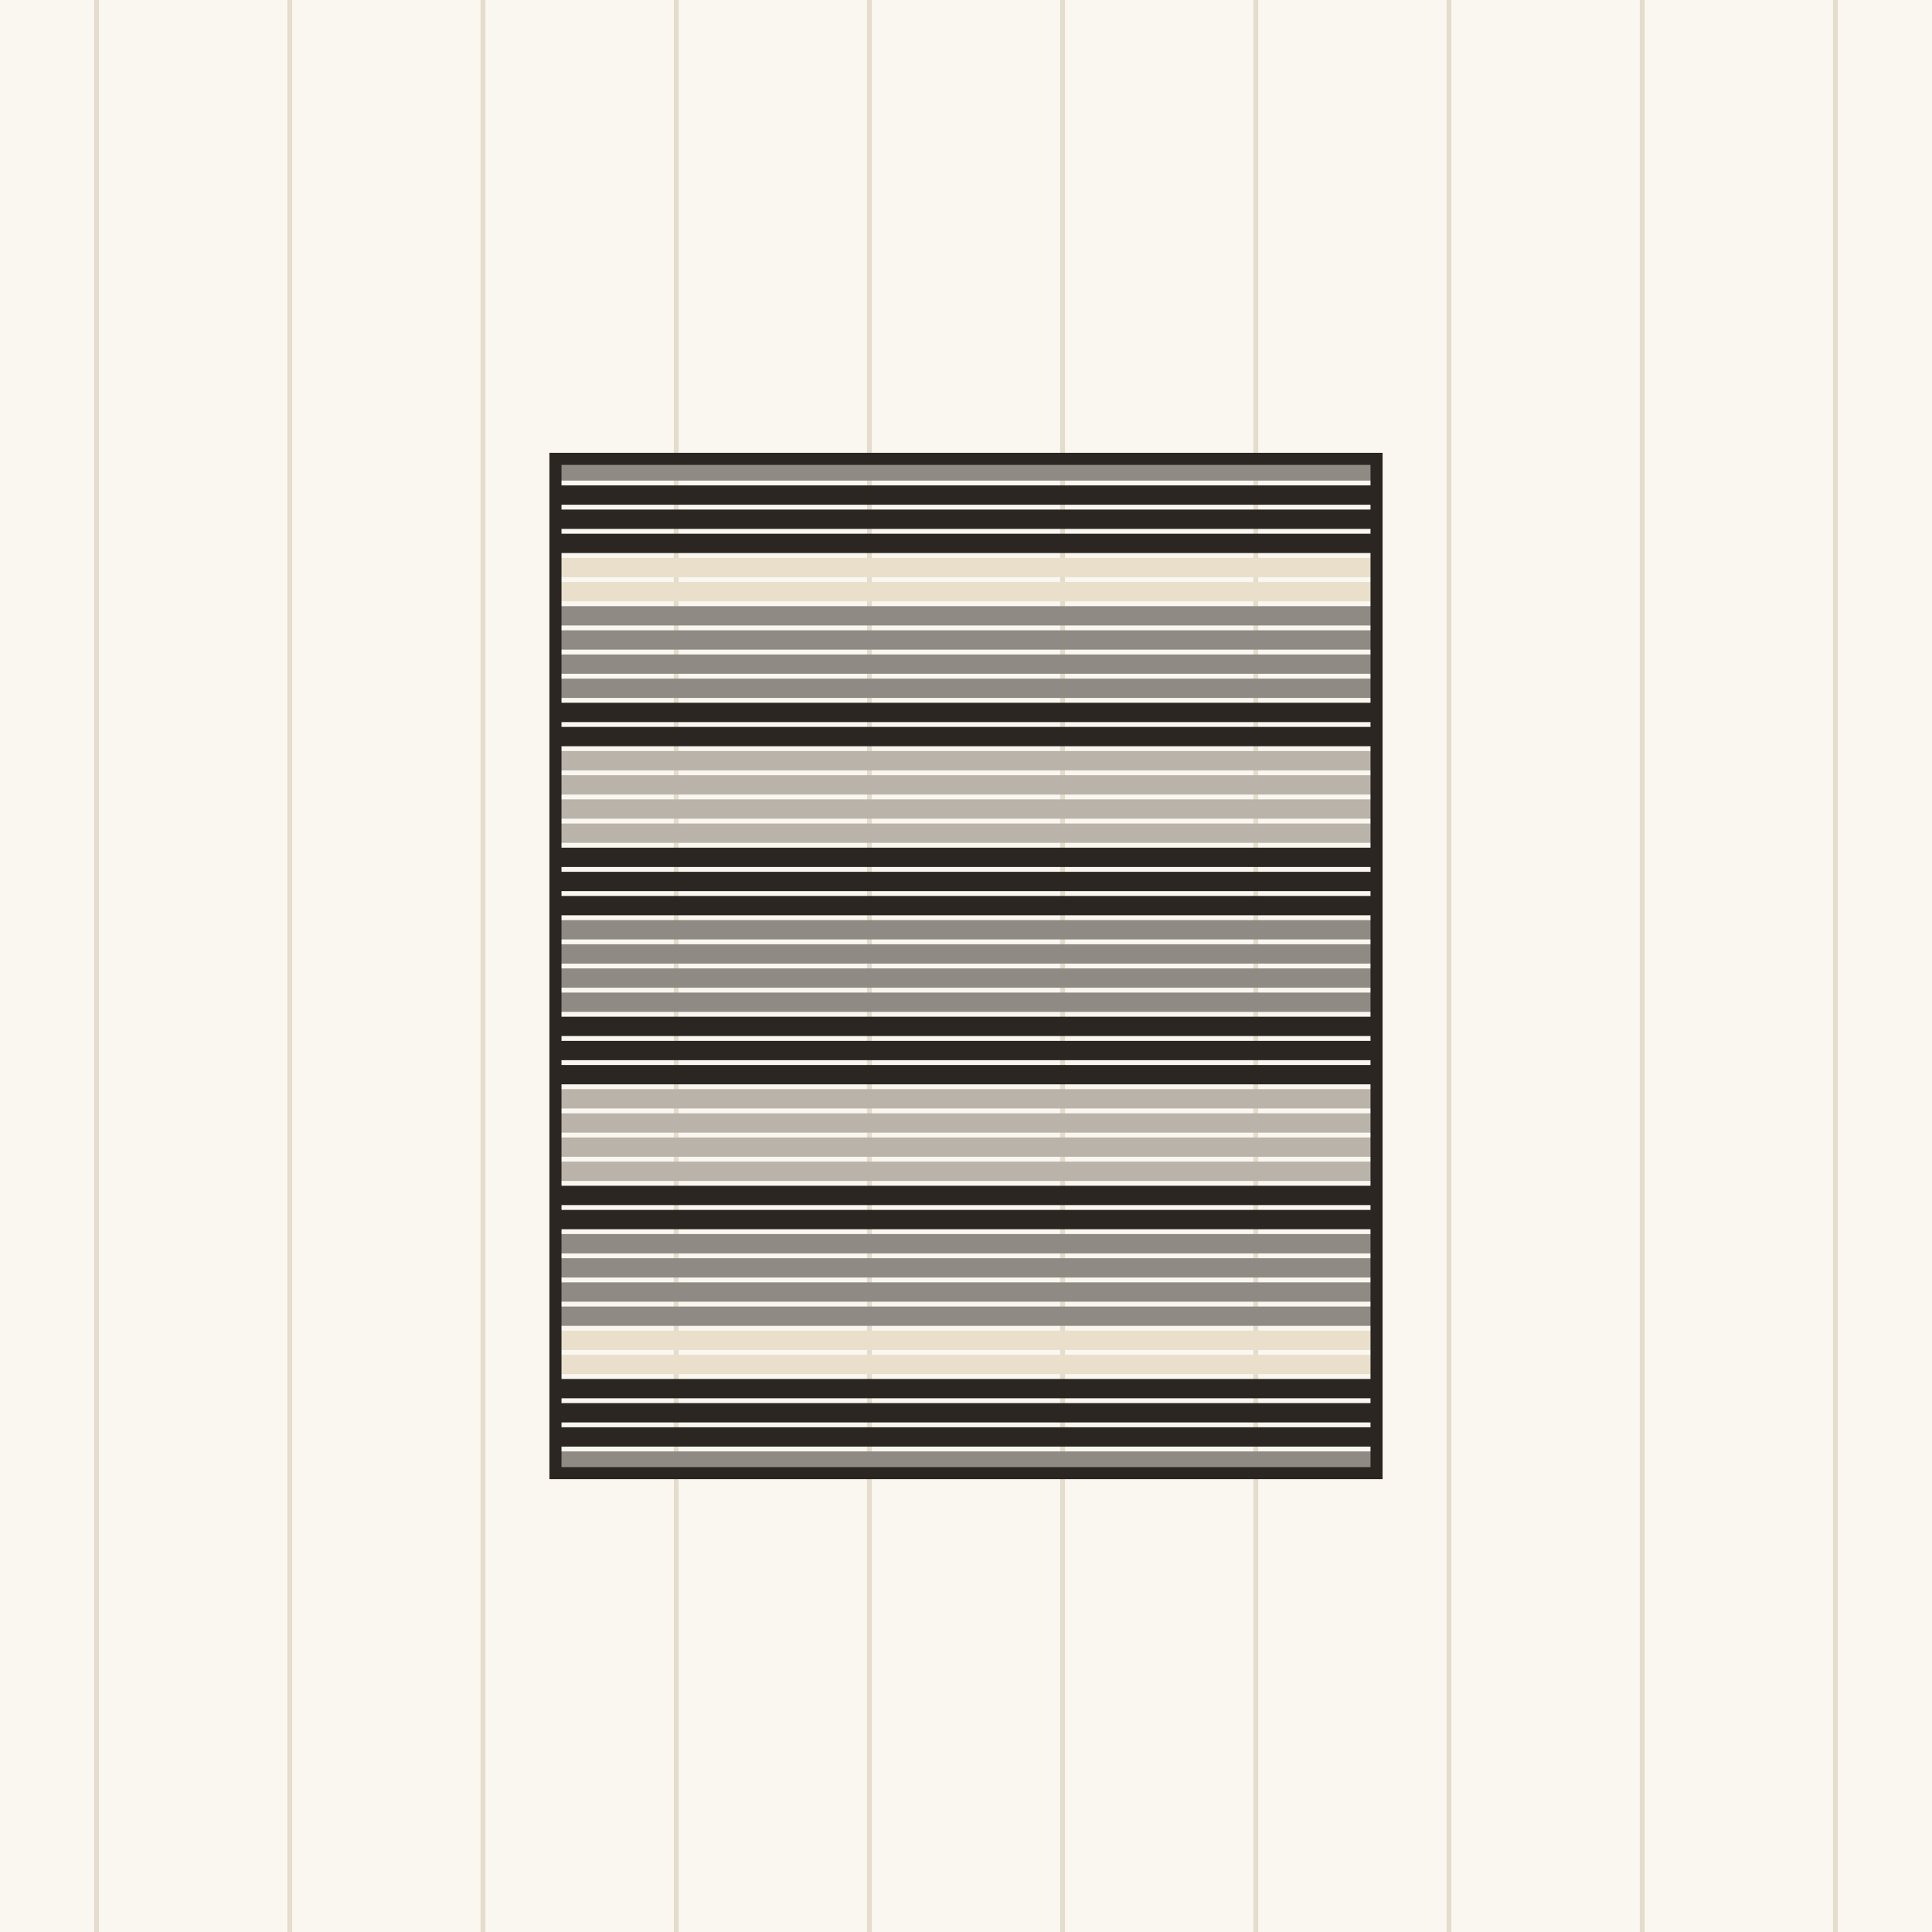
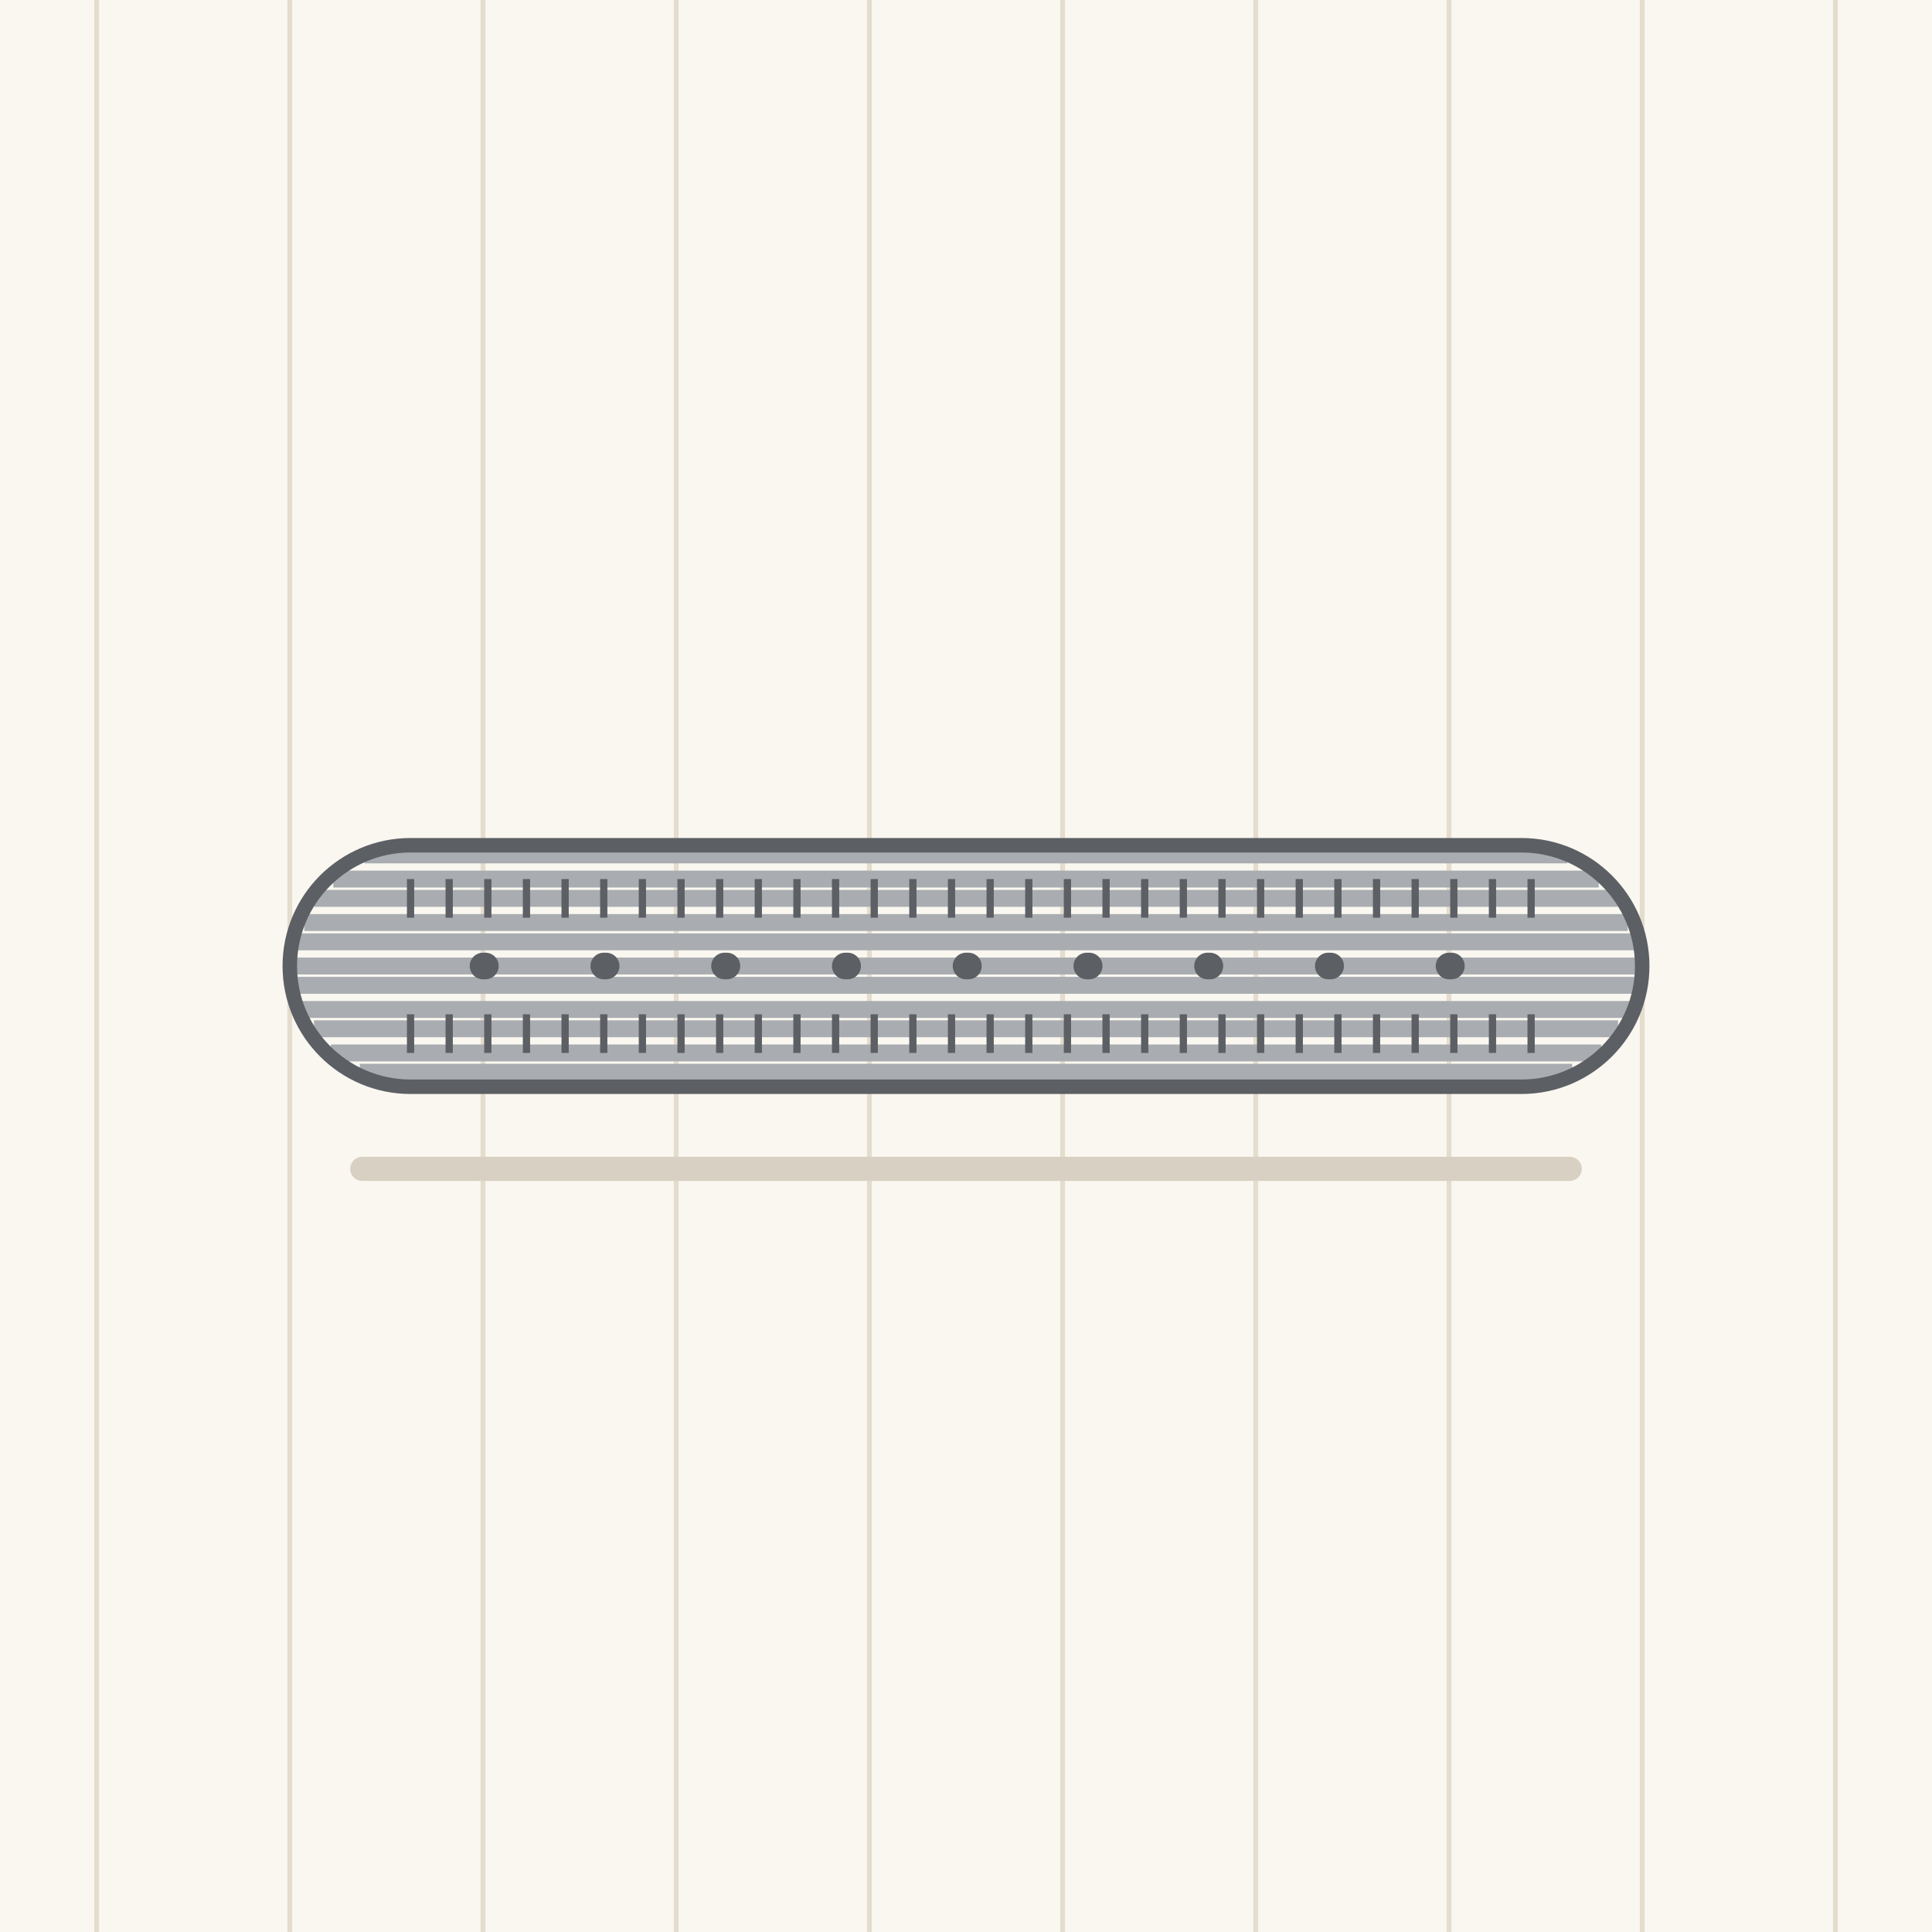
<svg xmlns="http://www.w3.org/2000/svg" width="800" height="800" viewBox="0 0 800 800">
  <rect width="800" height="800" fill="#FAF7F0" />
  <path d="M40 0V800M120 0V800M200 0V800M280 0V800M360 0V800M440 0V800M520 0V800M600 0V800M680 0V800M760 0V800" stroke="#E4DCCD" stroke-width="2" />
-   <path d="M230 195h340M230 255h340M230 265h340M230 275h340M230 285h340M230 385h340M230 395h340M230 405h340M230 415h340M230 515h340M230 525h340M230 535h340M230 545h340M230 605h340" stroke="#8F8A84" stroke-width="8" fill="none" />
-   <path d="M230 205h340M230 215h340M230 225h340M230 295h340M230 305h340M230 355h340M230 365h340M230 375h340M230 425h340M230 435h340M230 445h340M230 495h340M230 505h340M230 575h340M230 585h340M230 595h340" stroke="#2B2622" stroke-width="8" fill="none" />
-   <path d="M230 235h340M230 245h340M230 555h340M230 565h340" stroke="#E9DFCB" stroke-width="8" fill="none" />
-   <path d="M230 315h340M230 325h340M230 335h340M230 345h340M230 455h340M230 465h340M230 475h340M230 485h340" stroke="#B9B3AA" stroke-width="8" fill="none" />
-   <rect x="230" y="190" width="340" height="420" fill="none" stroke="#2B2622" stroke-width="5" />
+   <path d="M151 354h498M138 364h524M130 372h540M126 382h548M123 390h554M122 400h556M123 408h554M125 418h550M130 426h540M137 436h526M149 444h502" stroke="#A9ACB0" stroke-width="7" fill="none" />
+   <rect x="120" y="350" width="560" height="100" rx="50" fill="none" stroke="#5C5F64" stroke-width="6" />
+   <path d="M170 364L170 380M170 420L170 436M186 364L186 380M186 420L186 436M202 364L202 380M202 420L202 436M218 364L218 380M218 420L218 436M234 364L234 380M234 420L234 436M250 364L250 380M250 420L250 436M266 364L266 380M266 420L266 436M282 364L282 380M282 420L282 436M298 364L298 380M298 420L298 436M314 364L314 380M314 420L314 436M330 364L330 380M330 420L330 436M346 364L346 380M346 420L346 436M362 364L362 380M362 420L362 436M378 364L378 380M378 420L378 436M394 364L394 380M394 420L394 436M410 364L410 380M410 420L410 436M426 364L426 380M426 420L426 436M442 364L442 380M442 420L442 436M458 364L458 380M458 420L458 436M474 364L474 380M474 420L474 436M490 364L490 380M490 420L490 436M506 364L506 380M506 420L506 436M522 364L522 380M522 420L522 436M538 364L538 380M538 420L538 436M554 364L554 380M554 420L554 436M570 364L570 380M570 420L570 436M586 364L586 380M586 420L586 436M602 364L602 380M602 420L602 436M618 364L618 380M618 420L618 436M634 364L634 380M634 420L634 436" stroke="#5C5F64" stroke-width="3" fill="none" />
+   <path d="M200 400h1M250 400h1M300 400h1M350 400h1M400 400h1M450 400h1M500 400h1M550 400h1M600 400h1" stroke="#5C5F64" stroke-width="11" stroke-linecap="round" fill="none" />
+   <path d="M150 484 H650" stroke="#D8D0C2" stroke-width="10" stroke-linecap="round" />
</svg>
